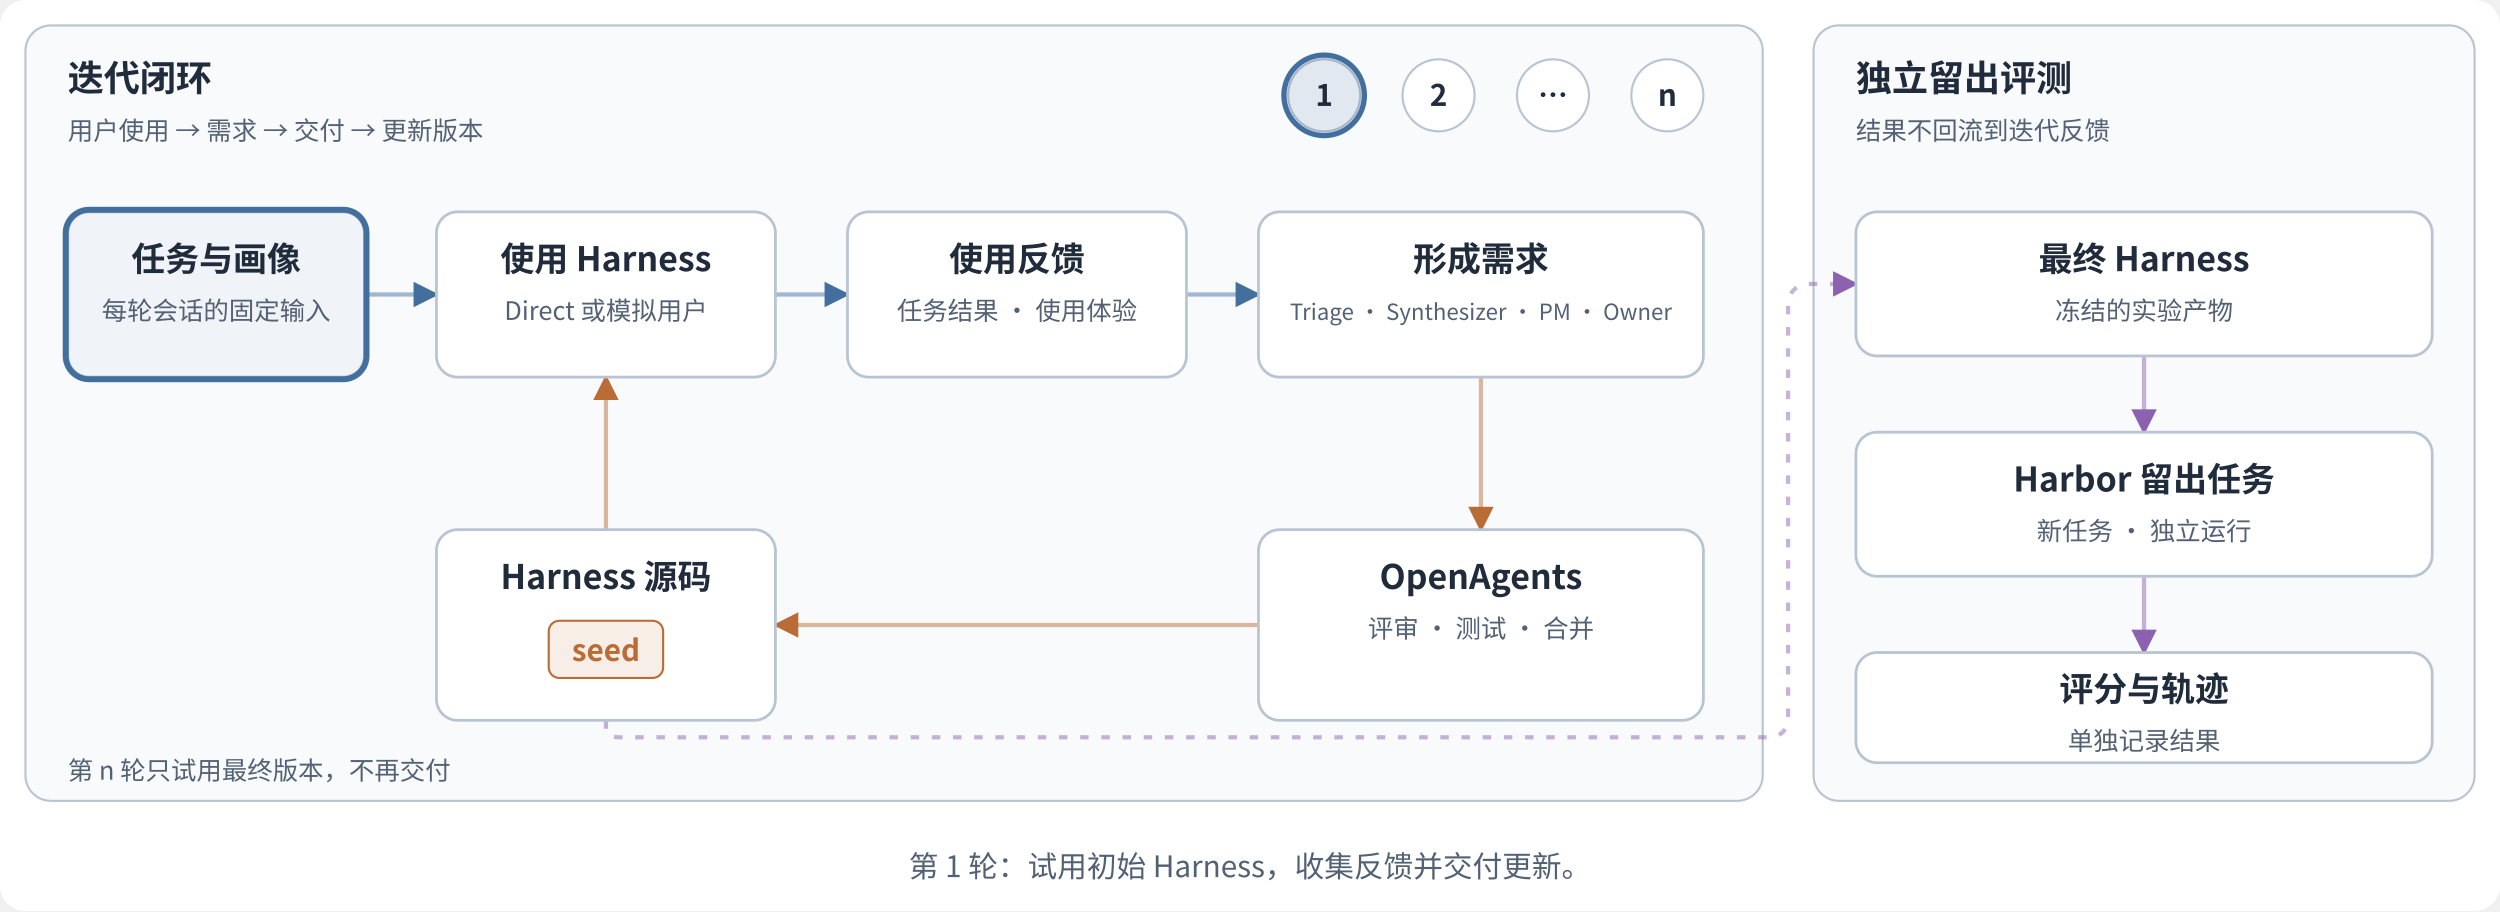
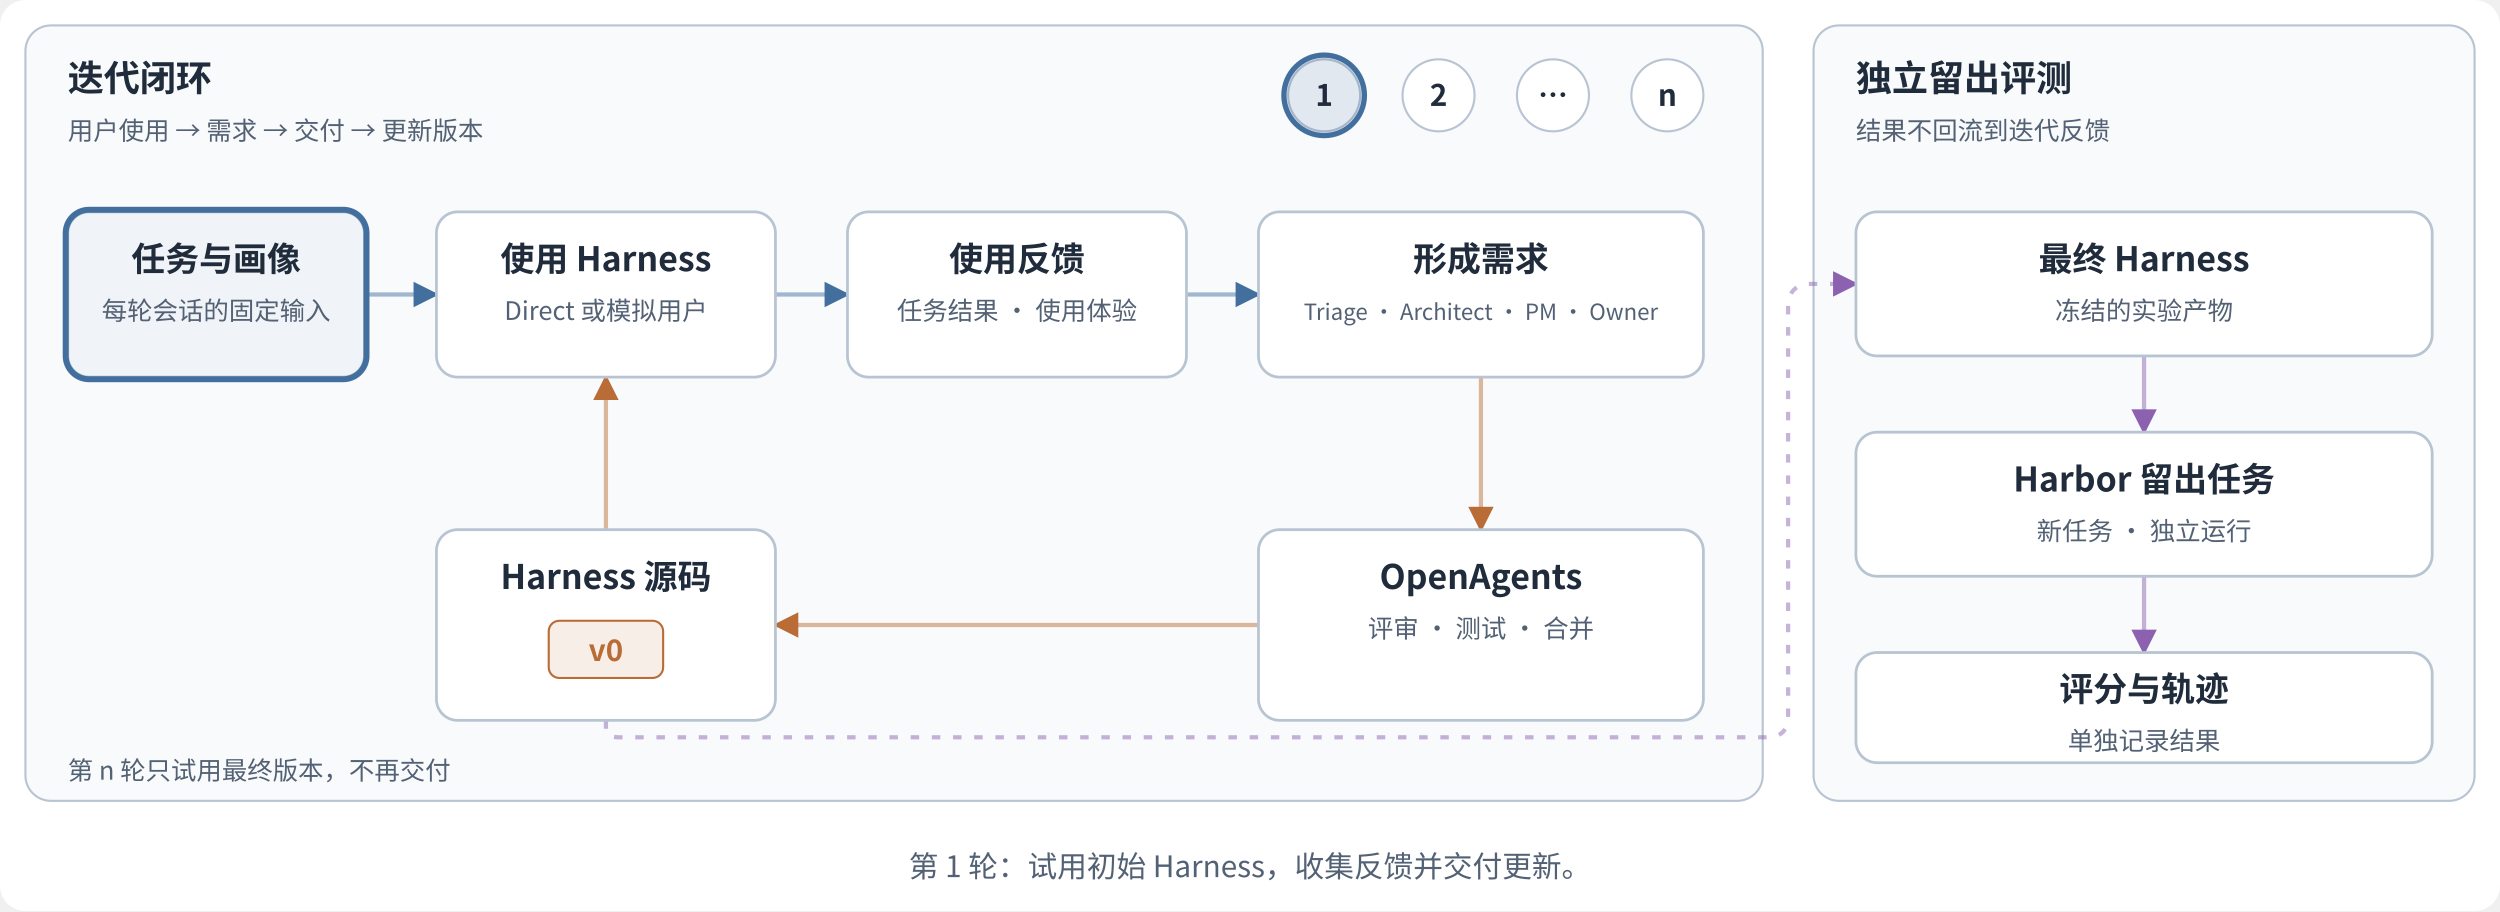
<svg xmlns="http://www.w3.org/2000/svg" width="100%" height="100%" viewBox="0 0 1180 430" preserveAspectRatio="xMidYMid meet" style="background:#ffffff" role="img" aria-labelledby="title desc">
  <style>text{font-family:"Microsoft YaHei", "Noto Sans CJK SC", sans-serif;fill:#202c3c}.section{font-size:17px;font-weight:700}.sub{font-size:12px;fill:#536174}.node-title{font-size:16px;font-weight:700}.caption{font-size:14px;fill:#536174}.round{font-size:14px;font-weight:700;text-anchor:middle}@media(prefers-reduced-motion:reduce){.motion,.active,.phase{display:none}.fallback{opacity:1}}</style>
  <defs>
    <marker id="arrow-blue" viewBox="0 0 10 10" refX="9" refY="5" markerWidth="6" markerHeight="6" orient="auto">
      <path d="M0 0 10 5 0 10Z" fill="#426f9e" />
    </marker>
    <marker id="arrow-amber" viewBox="0 0 10 10" refX="9" refY="5" markerWidth="6" markerHeight="6" orient="auto">
      <path d="M0 0 10 5 0 10Z" fill="#b96c35" />
    </marker>
    <marker id="arrow-violet" viewBox="0 0 10 10" refX="9" refY="5" markerWidth="6" markerHeight="6" orient="auto">
      <path d="M0 0 10 5 0 10Z" fill="#8b61b0" />
    </marker>
  </defs>
  <rect width="1180" height="430" rx="12" fill="#ffffff" />
  <rect x="12" y="12" width="820" height="366" rx="12" fill="#f8fafc" stroke="#b8c4d2" />
  <rect x="856" y="12" width="312" height="366" rx="12" fill="#f8fafc" stroke="#b8c4d2" />
  <text x="32" y="43" class="section">迭代闭环</text>
  <text x="32" y="66" class="sub">用户使用 → 需求 → 交付 → 更新版本</text>
  <text x="876" y="43" class="section">独立留出评测</text>
  <text x="876" y="66" class="sub">结果不回流到迭代反馈</text>
  <circle cx="625" cy="45" r="17" fill="#ffffff" stroke="#b8c4d2" />
  <g class="active" opacity="1">
    <circle cx="625" cy="45" r="19" fill="#426f9e" fill-opacity=".16" stroke="#426f9e" stroke-width="2.5" />
    <animate attributeName="opacity" dur="26s" repeatCount="indefinite" calcMode="discrete" keyTimes="0;0.288;1" values="1;0;0" />
  </g>
  <text x="625" y="50" class="round">1</text>
  <circle cx="679" cy="45" r="17" fill="#ffffff" stroke="#b8c4d2" />
  <g class="active" opacity="0">
    <circle cx="679" cy="45" r="19" fill="#426f9e" fill-opacity=".16" stroke="#426f9e" stroke-width="2.5" />
    <animate attributeName="opacity" dur="26s" repeatCount="indefinite" calcMode="discrete" keyTimes="0;0.288;0.577;1" values="0;1;0;0" />
  </g>
  <text x="679" y="50" class="round">2</text>
  <circle cx="733" cy="45" r="17" fill="#ffffff" stroke="#b8c4d2" />
  <g class="active" opacity="0">
    <circle cx="733" cy="45" r="19" fill="#426f9e" fill-opacity=".16" stroke="#426f9e" stroke-width="2.5" />
    <animate attributeName="opacity" dur="26s" repeatCount="indefinite" calcMode="discrete" keyTimes="0;0.577;0.615;1" values="0;1;0;0" />
  </g>
  <text x="733" y="50" class="round">…</text>
  <circle cx="787" cy="45" r="17" fill="#ffffff" stroke="#b8c4d2" />
  <g class="active" opacity="0">
    <circle cx="787" cy="45" r="19" fill="#426f9e" fill-opacity=".16" stroke="#426f9e" stroke-width="2.5" />
    <animate attributeName="opacity" dur="26s" repeatCount="indefinite" calcMode="discrete" keyTimes="0;0.615;0.8;1" values="0;1;0;0" />
  </g>
  <text x="787" y="50" class="round">n</text>
  <path d="M172 139 H206" fill="none" stroke="#426f9e" stroke-opacity=".48" stroke-width="2" marker-end="url(#arrow-blue)" />
  <path class="active" d="M172 139 H206" fill="none" stroke="#426f9e" stroke-width="2.5" opacity="0" marker-end="url(#arrow-blue)">
    <animate attributeName="opacity" dur="26s" repeatCount="indefinite" calcMode="discrete" keyTimes="0;0.023;0.038;1" values="0;1;0;0" />
  </path>
  <circle class="motion" r="4.5" fill="#426f9e" opacity="0">
    <animateMotion path="M172 139 H206" dur="26s" repeatCount="indefinite" calcMode="linear" keyTimes="0;0.023;0.038;1" keyPoints="0;0;1;1" />
    <animate attributeName="opacity" dur="26s" repeatCount="indefinite" calcMode="discrete" keyTimes="0;0.023;0.038;1" values="0;1;0;0" />
  </circle>
  <path d="M366 139 H400" fill="none" stroke="#426f9e" stroke-opacity=".48" stroke-width="2" marker-end="url(#arrow-blue)" />
  <path class="active" d="M366 139 H400" fill="none" stroke="#426f9e" stroke-width="2.5" opacity="0" marker-end="url(#arrow-blue)">
    <animate attributeName="opacity" dur="26s" repeatCount="indefinite" calcMode="discrete" keyTimes="0;0.073;0.09;0.327;0.346;0.662;0.677;1" values="0;1;0;1;0;1;0;0" />
  </path>
  <circle class="motion" r="4.5" fill="#426f9e" opacity="0">
    <animateMotion path="M366 139 H400" dur="26s" repeatCount="indefinite" calcMode="linear" keyTimes="0;0.073;0.09;1" keyPoints="0;0;1;1" />
    <animate attributeName="opacity" dur="26s" repeatCount="indefinite" calcMode="discrete" keyTimes="0;0.073;0.09;1" values="0;1;0;0" />
  </circle>
  <circle class="motion" r="4.5" fill="#426f9e" opacity="0">
    <animateMotion path="M366 139 H400" dur="26s" repeatCount="indefinite" calcMode="linear" keyTimes="0;0.327;0.346;1" keyPoints="0;0;1;1" />
    <animate attributeName="opacity" dur="26s" repeatCount="indefinite" calcMode="discrete" keyTimes="0;0.327;0.346;1" values="0;1;0;0" />
  </circle>
  <circle class="motion" r="4.5" fill="#426f9e" opacity="0">
    <animateMotion path="M366 139 H400" dur="26s" repeatCount="indefinite" calcMode="linear" keyTimes="0;0.662;0.677;1" keyPoints="0;0;1;1" />
    <animate attributeName="opacity" dur="26s" repeatCount="indefinite" calcMode="discrete" keyTimes="0;0.662;0.677;1" values="0;1;0;0" />
  </circle>
  <path d="M560 139 H594" fill="none" stroke="#426f9e" stroke-opacity=".48" stroke-width="2" marker-end="url(#arrow-blue)" />
  <path class="active" d="M560 139 H594" fill="none" stroke="#426f9e" stroke-width="2.5" opacity="0" marker-end="url(#arrow-blue)">
    <animate attributeName="opacity" dur="26s" repeatCount="indefinite" calcMode="discrete" keyTimes="0;0.123;0.14;0.385;0.404;1" values="0;1;0;1;0;0" />
  </path>
  <circle class="motion" r="4.5" fill="#426f9e" opacity="0">
    <animateMotion path="M560 139 H594" dur="26s" repeatCount="indefinite" calcMode="linear" keyTimes="0;0.123;0.14;1" keyPoints="0;0;1;1" />
    <animate attributeName="opacity" dur="26s" repeatCount="indefinite" calcMode="discrete" keyTimes="0;0.123;0.14;1" values="0;1;0;0" />
  </circle>
  <circle class="motion" r="4.5" fill="#426f9e" opacity="0">
    <animateMotion path="M560 139 H594" dur="26s" repeatCount="indefinite" calcMode="linear" keyTimes="0;0.385;0.404;1" keyPoints="0;0;1;1" />
    <animate attributeName="opacity" dur="26s" repeatCount="indefinite" calcMode="discrete" keyTimes="0;0.385;0.404;1" values="0;1;0;0" />
  </circle>
  <path d="M699 178 V250" fill="none" stroke="#b96c35" stroke-opacity=".48" stroke-width="2" marker-end="url(#arrow-amber)" />
  <path class="active" d="M699 178 V250" fill="none" stroke="#b96c35" stroke-width="2.5" opacity="0" marker-end="url(#arrow-amber)">
    <animate attributeName="opacity" dur="26s" repeatCount="indefinite" calcMode="discrete" keyTimes="0;0.173;0.192;0.442;0.462;1" values="0;1;0;1;0;0" />
  </path>
  <circle class="motion" r="4.5" fill="#b96c35" opacity="0">
    <animateMotion path="M699 178 V250" dur="26s" repeatCount="indefinite" calcMode="linear" keyTimes="0;0.173;0.192;1" keyPoints="0;0;1;1" />
    <animate attributeName="opacity" dur="26s" repeatCount="indefinite" calcMode="discrete" keyTimes="0;0.173;0.192;1" values="0;1;0;0" />
  </circle>
  <circle class="motion" r="4.5" fill="#b96c35" opacity="0">
    <animateMotion path="M699 178 V250" dur="26s" repeatCount="indefinite" calcMode="linear" keyTimes="0;0.442;0.462;1" keyPoints="0;0;1;1" />
    <animate attributeName="opacity" dur="26s" repeatCount="indefinite" calcMode="discrete" keyTimes="0;0.442;0.462;1" values="0;1;0;0" />
  </circle>
  <path d="M594 295 H366" fill="none" stroke="#b96c35" stroke-opacity=".48" stroke-width="2" marker-end="url(#arrow-amber)" />
  <path class="active" d="M594 295 H366" fill="none" stroke="#b96c35" stroke-width="2.5" opacity="0" marker-end="url(#arrow-amber)">
    <animate attributeName="opacity" dur="26s" repeatCount="indefinite" calcMode="discrete" keyTimes="0;0.227;0.254;0.5;0.527;1" values="0;1;0;1;0;0" />
  </path>
  <circle class="motion" r="4.5" fill="#b96c35" opacity="0">
    <animateMotion path="M594 295 H366" dur="26s" repeatCount="indefinite" calcMode="linear" keyTimes="0;0.227;0.254;1" keyPoints="0;0;1;1" />
    <animate attributeName="opacity" dur="26s" repeatCount="indefinite" calcMode="discrete" keyTimes="0;0.227;0.254;1" values="0;1;0;0" />
  </circle>
  <circle class="motion" r="4.5" fill="#b96c35" opacity="0">
    <animateMotion path="M594 295 H366" dur="26s" repeatCount="indefinite" calcMode="linear" keyTimes="0;0.5;0.527;1" keyPoints="0;0;1;1" />
    <animate attributeName="opacity" dur="26s" repeatCount="indefinite" calcMode="discrete" keyTimes="0;0.5;0.527;1" values="0;1;0;0" />
  </circle>
  <path d="M286 250 V178" fill="none" stroke="#b96c35" stroke-opacity=".48" stroke-width="2" marker-end="url(#arrow-amber)" />
  <path class="active" d="M286 250 V178" fill="none" stroke="#b96c35" stroke-width="2.5" opacity="0" marker-end="url(#arrow-amber)">
    <animate attributeName="opacity" dur="26s" repeatCount="indefinite" calcMode="discrete" keyTimes="0;0.273;0.288;0.558;0.577;1" values="0;1;0;1;0;0" />
  </path>
  <circle class="motion" r="4.5" fill="#b96c35" opacity="0">
    <animateMotion path="M286 250 V178" dur="26s" repeatCount="indefinite" calcMode="linear" keyTimes="0;0.273;0.288;1" keyPoints="0;0;1;1" />
    <animate attributeName="opacity" dur="26s" repeatCount="indefinite" calcMode="discrete" keyTimes="0;0.273;0.288;1" values="0;1;0;0" />
  </circle>
  <circle class="motion" r="4.5" fill="#b96c35" opacity="0">
    <animateMotion path="M286 250 V178" dur="26s" repeatCount="indefinite" calcMode="linear" keyTimes="0;0.558;0.577;1" keyPoints="0;0;1;1" />
    <animate attributeName="opacity" dur="26s" repeatCount="indefinite" calcMode="discrete" keyTimes="0;0.558;0.577;1" values="0;1;0;0" />
  </circle>
  <path d="M286 340 V344 Q286 348 292 348 H834 Q844 348 844 338 V145 Q844 134 855 134 H876" fill="none" stroke="#8b61b0" stroke-opacity=".48" stroke-width="2" marker-end="url(#arrow-violet)" stroke-dasharray="4 6" />
  <path class="active" d="M286 340 V344 Q286 348 292 348 H834 Q844 348 844 338 V145 Q844 134 855 134 H876" fill="none" stroke="#8b61b0" stroke-width="2.5" opacity="0" marker-end="url(#arrow-violet)">
    <animate attributeName="opacity" dur="26s" repeatCount="indefinite" calcMode="discrete" keyTimes="0;0.735;0.8;1" values="0;1;0;0" />
  </path>
  <circle class="motion" r="4.5" fill="#8b61b0" opacity="0">
    <animateMotion path="M286 340 V344 Q286 348 292 348 H834 Q844 348 844 338 V145 Q844 134 855 134 H876" dur="26s" repeatCount="indefinite" calcMode="linear" keyTimes="0;0.735;0.8;1" keyPoints="0;0;1;1" />
    <animate attributeName="opacity" dur="26s" repeatCount="indefinite" calcMode="discrete" keyTimes="0;0.735;0.8;1" values="0;1;0;0" />
  </circle>
  <path d="M1012 168 V204" fill="none" stroke="#8b61b0" stroke-opacity=".48" stroke-width="2" marker-end="url(#arrow-violet)" />
  <path class="active" d="M1012 168 V204" fill="none" stroke="#8b61b0" stroke-width="2.5" opacity="0" marker-end="url(#arrow-violet)">
    <animate attributeName="opacity" dur="26s" repeatCount="indefinite" calcMode="discrete" keyTimes="0;0.827;0.846;1" values="0;1;0;0" />
  </path>
  <circle class="motion" r="4.5" fill="#8b61b0" opacity="0">
    <animateMotion path="M1012 168 V204" dur="26s" repeatCount="indefinite" calcMode="linear" keyTimes="0;0.827;0.846;1" keyPoints="0;0;1;1" />
    <animate attributeName="opacity" dur="26s" repeatCount="indefinite" calcMode="discrete" keyTimes="0;0.827;0.846;1" values="0;1;0;0" />
  </circle>
  <path d="M1012 272 V308" fill="none" stroke="#8b61b0" stroke-opacity=".48" stroke-width="2" marker-end="url(#arrow-violet)" />
  <path class="active" d="M1012 272 V308" fill="none" stroke="#8b61b0" stroke-width="2.5" opacity="0" marker-end="url(#arrow-violet)">
    <animate attributeName="opacity" dur="26s" repeatCount="indefinite" calcMode="discrete" keyTimes="0;0.904;0.923;1" values="0;1;0;0" />
  </path>
  <circle class="motion" r="4.5" fill="#8b61b0" opacity="0">
    <animateMotion path="M1012 272 V308" dur="26s" repeatCount="indefinite" calcMode="linear" keyTimes="0;0.904;0.923;1" keyPoints="0;0;1;1" />
    <animate attributeName="opacity" dur="26s" repeatCount="indefinite" calcMode="discrete" keyTimes="0;0.904;0.923;1" values="0;1;0;0" />
  </circle>
  <rect x="32" y="100" width="140" height="78" rx="10" fill="#ffffff" stroke="#b8c4d2" stroke-width="1.3" />
  <g class="active" opacity="1">
    <rect x="31" y="99" width="142" height="80" rx="11" fill="#426f9e" fill-opacity=".08" stroke="#426f9e" stroke-width="2.8" />
    <animate attributeName="opacity" dur="26s" repeatCount="indefinite" calcMode="discrete" keyTimes="0;0.023;1" values="1;0;0" />
  </g>
  <text x="102.0" y="128" text-anchor="middle" class="node-title">任务与画像</text>
  <text x="102.0" y="151" text-anchor="middle" class="sub">每轮会话的固定输入</text>
  <rect x="206" y="100" width="160" height="78" rx="10" fill="#ffffff" stroke="#b8c4d2" stroke-width="1.3" />
  <g class="active" opacity="0">
    <rect x="205" y="99" width="162" height="80" rx="11" fill="#426f9e" fill-opacity=".08" stroke="#426f9e" stroke-width="2.8" />
    <animate attributeName="opacity" dur="26s" repeatCount="indefinite" calcMode="discrete" keyTimes="0;0.038;0.073;0.288;0.327;0.615;0.662;1" values="0;1;0;1;0;1;0;0" />
  </g>
  <text x="286.0" y="128" text-anchor="middle" class="node-title">使用 Harness</text>
  <text x="286.0" y="151" text-anchor="middle" class="sub">Direct 或模拟用户</text>
  <rect x="400" y="100" width="160" height="78" rx="10" fill="#ffffff" stroke="#b8c4d2" stroke-width="1.3" />
  <g class="active" opacity="0">
    <rect x="399" y="99" width="162" height="80" rx="11" fill="#426f9e" fill-opacity=".08" stroke="#426f9e" stroke-width="2.8" />
    <animate attributeName="opacity" dur="26s" repeatCount="indefinite" calcMode="discrete" keyTimes="0;0.09;0.123;0.346;0.385;0.677;0.715;1" values="0;1;0;1;0;1;0;0" />
  </g>
  <text x="480.0" y="128" text-anchor="middle" class="node-title">使用反馈</text>
  <text x="480.0" y="151" text-anchor="middle" class="sub">任务结果 · 使用体验</text>
  <rect x="594" y="100" width="210" height="78" rx="10" fill="#ffffff" stroke="#b8c4d2" stroke-width="1.3" />
  <g class="active" opacity="0">
    <rect x="593" y="99" width="212" height="80" rx="11" fill="#8b61b0" fill-opacity=".08" stroke="#8b61b0" stroke-width="2.8" />
    <animate attributeName="opacity" dur="26s" repeatCount="indefinite" calcMode="discrete" keyTimes="0;0.14;0.173;0.404;0.442;1" values="0;1;0;1;0;0" />
  </g>
  <text x="699.0" y="128" text-anchor="middle" class="node-title">形成需求</text>
-   <text x="699.0" y="151" text-anchor="middle" class="sub" style="font-size:10.5px">Triage · Synthesizer · PM · Owner</text>
+   <text x="699.0" y="151" text-anchor="middle" class="sub" style="font-size:10.5px">Triage · Architect · PM · Owner</text>
  <rect x="594" y="250" width="210" height="90" rx="10" fill="#ffffff" stroke="#b8c4d2" stroke-width="1.3" />
  <g class="active" opacity="0">
    <rect x="593" y="249" width="212" height="92" rx="11" fill="#b96c35" fill-opacity=".08" stroke="#b96c35" stroke-width="2.8" />
    <animate attributeName="opacity" dur="26s" repeatCount="indefinite" calcMode="discrete" keyTimes="0;0.192;0.227;0.462;0.5;1" values="0;1;0;1;0;0" />
  </g>
  <text x="699.0" y="278" text-anchor="middle" class="node-title">OpenAgents</text>
  <text x="699.0" y="301" text-anchor="middle" class="sub">评审 · 测试 · 合并</text>
  <rect x="206" y="250" width="160" height="90" rx="10" fill="#ffffff" stroke="#b8c4d2" stroke-width="1.3" />
  <g class="active" opacity="0">
    <rect x="205" y="249" width="162" height="92" rx="11" fill="#b96c35" fill-opacity=".08" stroke="#b96c35" stroke-width="2.8" />
    <animate attributeName="opacity" dur="26s" repeatCount="indefinite" calcMode="discrete" keyTimes="0;0.254;0.273;0.527;0.558;0.715;0.735;1" values="0;1;0;1;0;1;0;0" />
  </g>
  <text x="286.0" y="278" text-anchor="middle" class="node-title">Harness 源码</text>
-   <text class="fallback sub" x="286" y="312" text-anchor="middle" opacity="0">seed → final</text>
+   <text class="fallback sub" x="286" y="312" text-anchor="middle" opacity="0">v0 → v(n-1)</text>
  <g class="phase" opacity="1">
    <rect x="259" y="293" width="54" height="27" rx="5" fill="#b96c35" fill-opacity=".12" stroke="#b96c35" />
-     <text x="286" y="312" text-anchor="middle" style="font-size:14px;font-weight:700;fill:#b96c35">seed</text>
+     <text x="286" y="312" text-anchor="middle" style="font-size:14px;font-weight:700;fill:#b96c35">v0</text>
    <animate attributeName="opacity" dur="26s" repeatCount="indefinite" calcMode="discrete" keyTimes="0;0.254;1" values="1;0;0" />
  </g>
  <g class="phase" opacity="0">
    <rect x="259" y="293" width="54" height="27" rx="5" fill="#b96c35" fill-opacity=".12" stroke="#b96c35" />
    <text x="286" y="312" text-anchor="middle" style="font-size:14px;font-weight:700;fill:#b96c35">v1</text>
    <animate attributeName="opacity" dur="26s" repeatCount="indefinite" calcMode="discrete" keyTimes="0;0.254;0.527;1" values="0;1;0;0" />
  </g>
  <g class="phase" opacity="0">
    <rect x="259" y="293" width="54" height="27" rx="5" fill="#b96c35" fill-opacity=".12" stroke="#b96c35" />
    <text x="286" y="312" text-anchor="middle" style="font-size:14px;font-weight:700;fill:#b96c35">v2</text>
-     <animate attributeName="opacity" dur="26s" repeatCount="indefinite" calcMode="discrete" keyTimes="0;0.527;0.715;1" values="0;1;0;0" />
-   </g>
-   <g class="phase" opacity="0">
-     <rect x="259" y="293" width="54" height="27" rx="5" fill="#b96c35" fill-opacity=".12" stroke="#b96c35" />
-     <text x="286" y="312" text-anchor="middle" style="font-size:14px;font-weight:700;fill:#b96c35">final</text>
-     <animate attributeName="opacity" dur="26s" repeatCount="indefinite" calcMode="discrete" keyTimes="0;0.715;1" values="0;1;0" />
+     <animate attributeName="opacity" dur="26s" repeatCount="indefinite" calcMode="discrete" keyTimes="0;0.527;0.615;1" values="0;1;0;0" />
+   </g>
+   <g class="phase" opacity="0">
+     <rect x="245" y="293" width="82" height="27" rx="5" fill="#b96c35" fill-opacity=".12" stroke="#b96c35" />
+     <text x="286" y="312" text-anchor="middle" style="font-size:14px;font-weight:700;fill:#b96c35">v(n-1)</text>
+     <animate attributeName="opacity" dur="26s" repeatCount="indefinite" calcMode="discrete" keyTimes="0;0.615;0.735;0.846;1" values="0;1;0;1;0" />
+   </g>
+   <g class="phase" opacity="0">
+     <rect x="214" y="293" width="144" height="27" rx="5" stroke-width="2" fill="#8057a4" fill-opacity=".18" stroke="#8057a4" />
+     <text x="286" y="312" text-anchor="middle" style="font-size:14px;font-weight:700;fill:#8057a4">v(n-1) = v_final</text>
+     <animate attributeName="opacity" dur="26s" repeatCount="indefinite" calcMode="discrete" keyTimes="0;0.735;0.846;1" values="0;1;0;0" />
  </g>
  <rect x="876" y="100" width="272" height="68" rx="10" fill="#ffffff" stroke="#b8c4d2" stroke-width="1.3" />
  <g class="active" opacity="0">
    <rect x="875" y="99" width="274" height="70" rx="11" fill="#8b61b0" fill-opacity=".08" stroke="#8b61b0" stroke-width="2.8" />
    <animate attributeName="opacity" dur="26s" repeatCount="indefinite" calcMode="discrete" keyTimes="0;0.8;0.827;1" values="0;1;0;0" />
  </g>
  <text x="1012.0" y="128" text-anchor="middle" class="node-title">最终 Harness</text>
  <text x="1012.0" y="151" text-anchor="middle" class="sub">冻结的实验产物</text>
  <rect x="876" y="204" width="272" height="68" rx="10" fill="#ffffff" stroke="#b8c4d2" stroke-width="1.3" />
  <g class="active" opacity="0">
    <rect x="875" y="203" width="274" height="70" rx="11" fill="#8b61b0" fill-opacity=".08" stroke="#8b61b0" stroke-width="2.8" />
    <animate attributeName="opacity" dur="26s" repeatCount="indefinite" calcMode="discrete" keyTimes="0;0.846;0.904;1" values="0;1;0;0" />
  </g>
  <text x="1012.0" y="232" text-anchor="middle" class="node-title">Harbor 留出任务</text>
  <text x="1012.0" y="255" text-anchor="middle" class="sub">新任务 · 独立运行</text>
  <rect x="876" y="308" width="272" height="52" rx="10" fill="#ffffff" stroke="#b8c4d2" stroke-width="1.3" />
  <g class="active" opacity="0">
    <rect x="875" y="307" width="274" height="54" rx="11" fill="#8b61b0" fill-opacity=".08" stroke="#8b61b0" stroke-width="2.8" />
    <animate attributeName="opacity" dur="26s" repeatCount="indefinite" calcMode="discrete" keyTimes="0;0.923;0.998;1" values="0;1;0;0" />
  </g>
  <text x="1012.0" y="331" text-anchor="middle" class="node-title">评分与轨迹</text>
  <text x="1012.0" y="354" text-anchor="middle" class="sub">单独记录结果</text>
  <text x="32" y="368" class="sub">第 n 轮只试用最终版本，不再交付</text>
  <text class="phase caption" x="590" y="414" text-anchor="middle" opacity="1">第 1 轮：试用初始 Harness，收集反馈并交付更新。<animate attributeName="opacity" dur="26s" repeatCount="indefinite" calcMode="discrete" keyTimes="0;0.288;1" values="1;0;0" />
  </text>
  <text class="phase caption" x="590" y="414" text-anchor="middle" opacity="0">第 2 轮：基于新版 Harness 再次试用，反馈驱动下一次更新。<animate attributeName="opacity" dur="26s" repeatCount="indefinite" calcMode="discrete" keyTimes="0;0.288;0.577;1" values="0;1;0;0" />
  </text>
  <text class="phase caption" x="590" y="414" text-anchor="middle" opacity="0">继续迭代……<animate attributeName="opacity" dur="26s" repeatCount="indefinite" calcMode="discrete" keyTimes="0;0.577;0.615;1" values="0;1;0;0" />
  </text>
  <text class="phase caption" x="590" y="414" text-anchor="middle" opacity="0">第 n 轮：只试用最终版本，不再产生新一轮交付。<animate attributeName="opacity" dur="26s" repeatCount="indefinite" calcMode="discrete" keyTimes="0;0.615;0.735;1" values="0;1;0;0" />
  </text>
  <text class="phase caption" x="590" y="414" text-anchor="middle" opacity="0">冻结最终 Harness，进入独立留出评测。<animate attributeName="opacity" dur="26s" repeatCount="indefinite" calcMode="discrete" keyTimes="0;0.735;0.827;1" values="0;1;0;0" />
  </text>
  <text class="phase caption" x="590" y="414" text-anchor="middle" opacity="0">运行 Harbor 留出任务；测试结果不参与迭代。<animate attributeName="opacity" dur="26s" repeatCount="indefinite" calcMode="discrete" keyTimes="0;0.827;0.923;1" values="0;1;0;0" />
  </text>
  <text class="phase caption" x="590" y="414" text-anchor="middle" opacity="0">独立保存评分与轨迹。动画随后从第 1 轮重新播放。<animate attributeName="opacity" dur="26s" repeatCount="indefinite" calcMode="discrete" keyTimes="0;0.923;1" values="0;1;0" />
  </text>
  <text class="fallback caption" x="590" y="414" text-anchor="middle" opacity="0">使用反馈驱动迭代 · 留出任务独立评测</text>
</svg>
